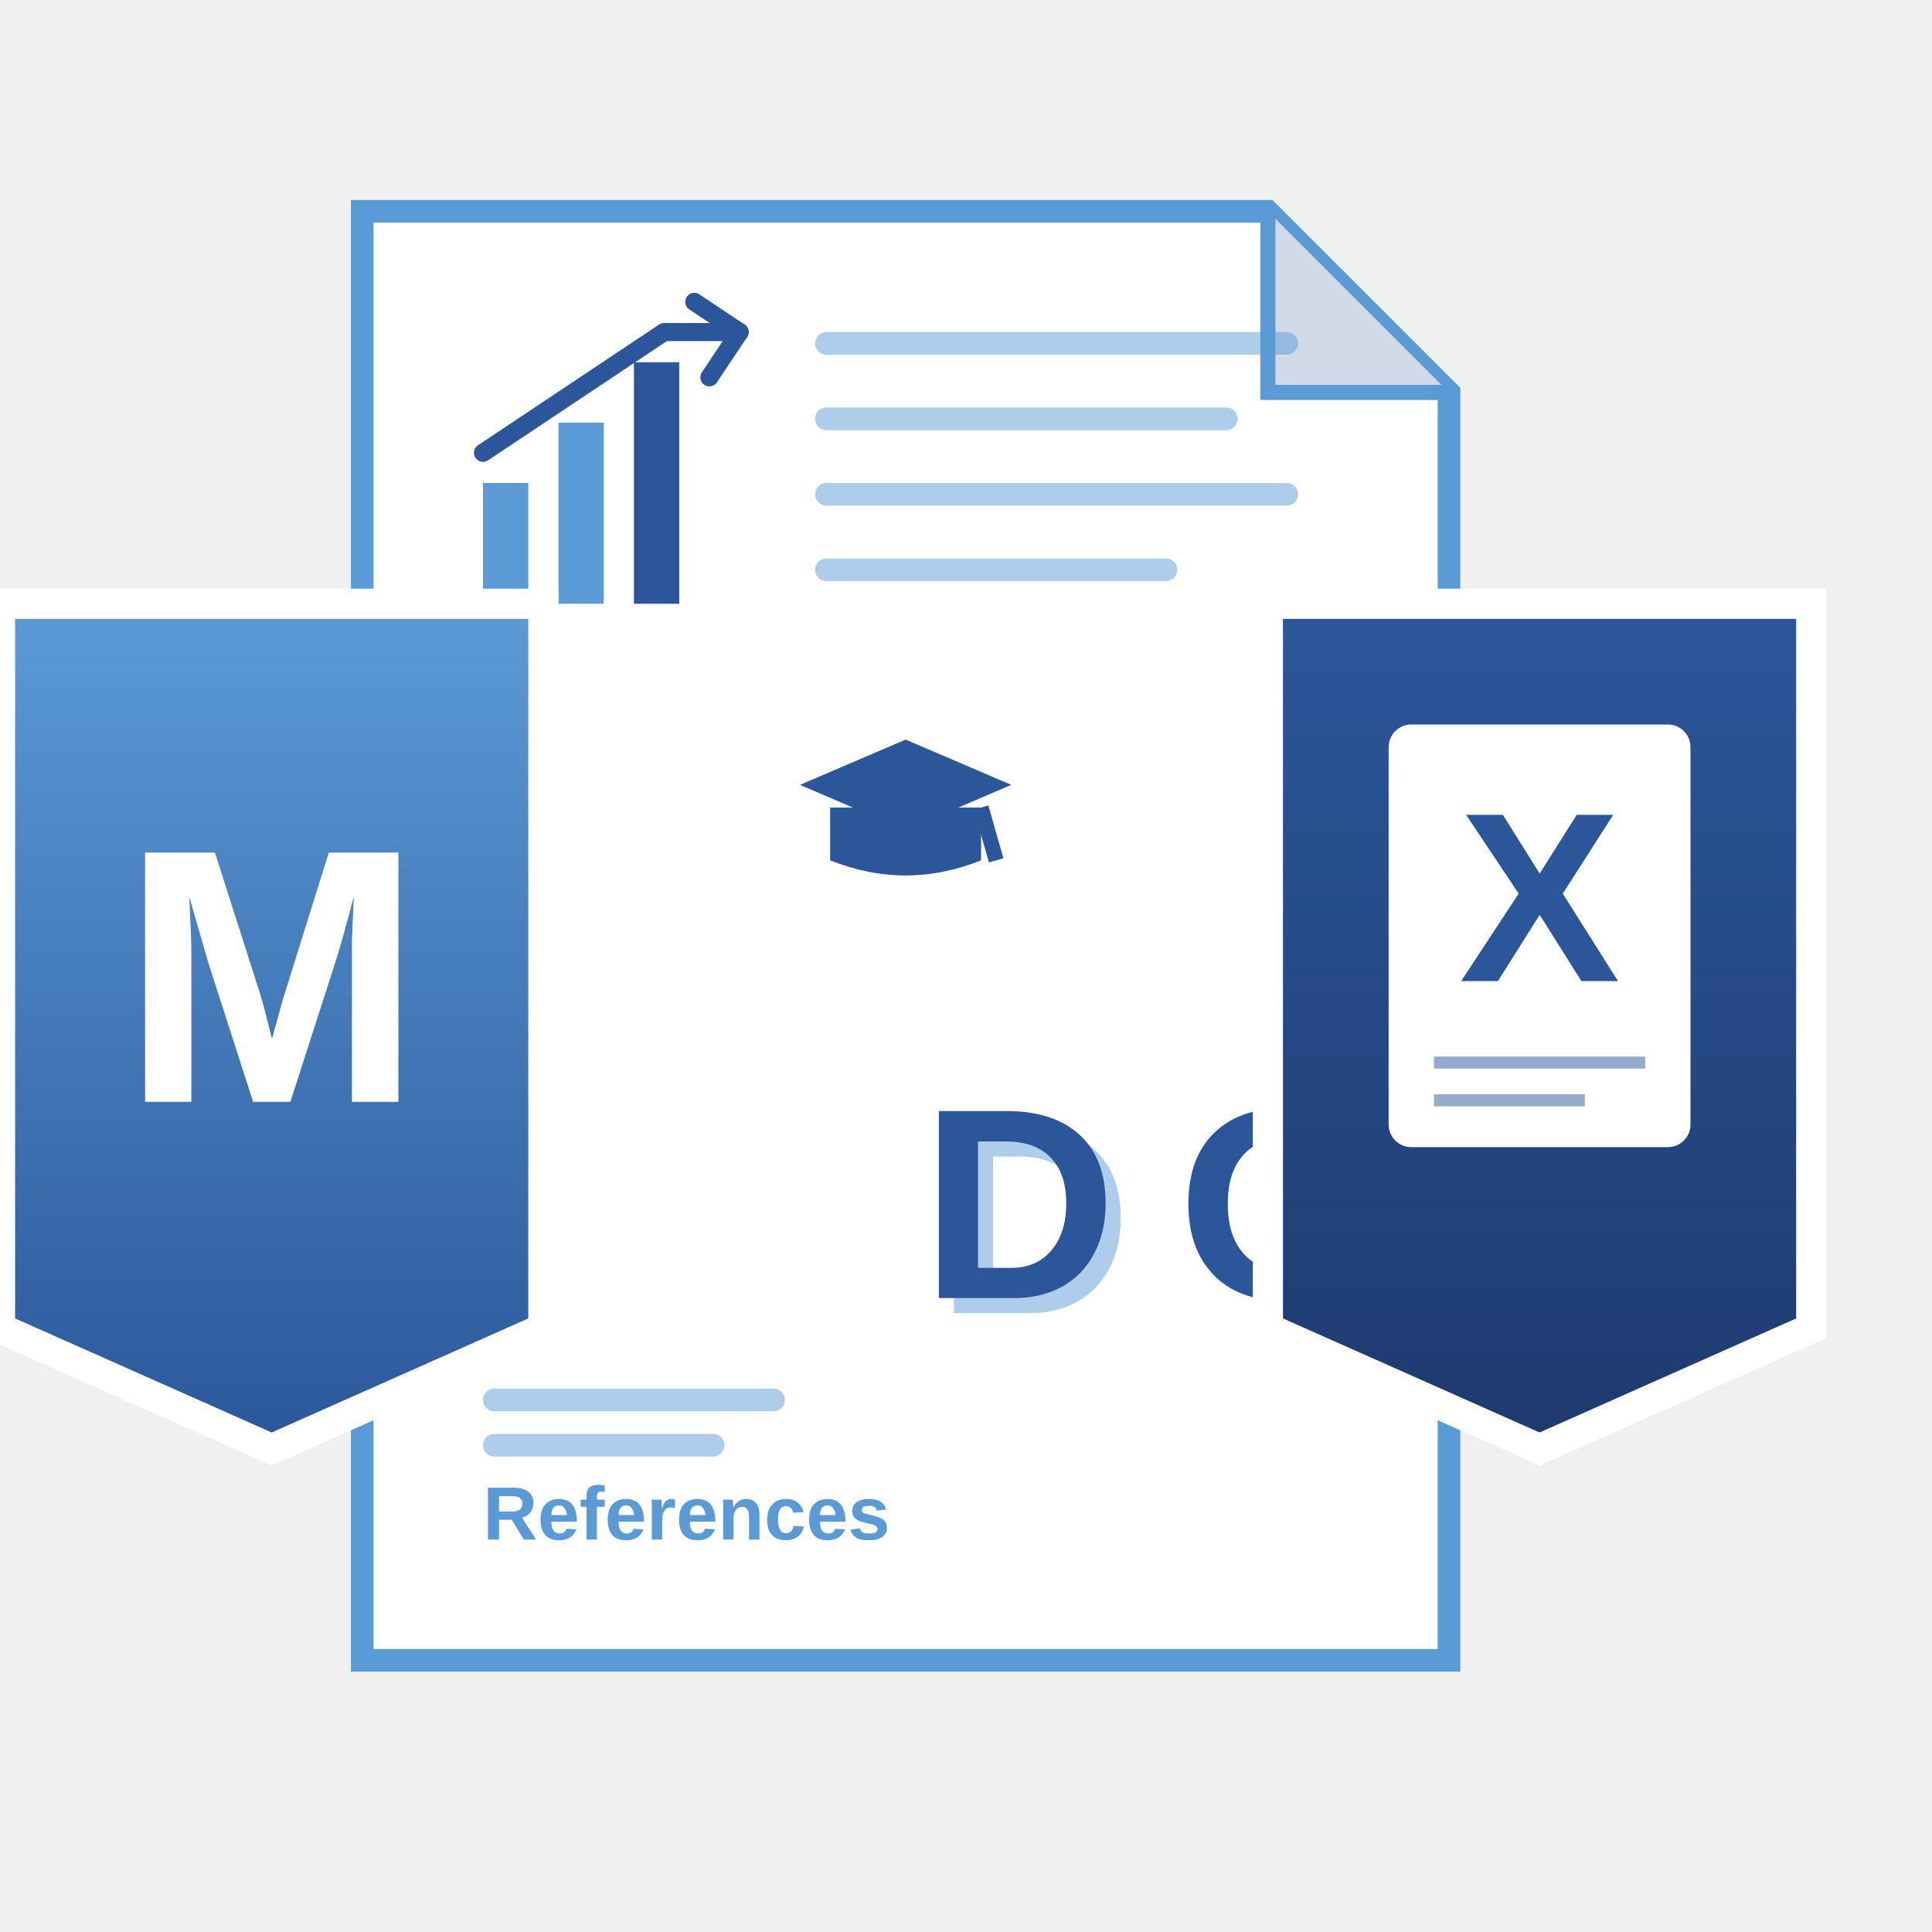
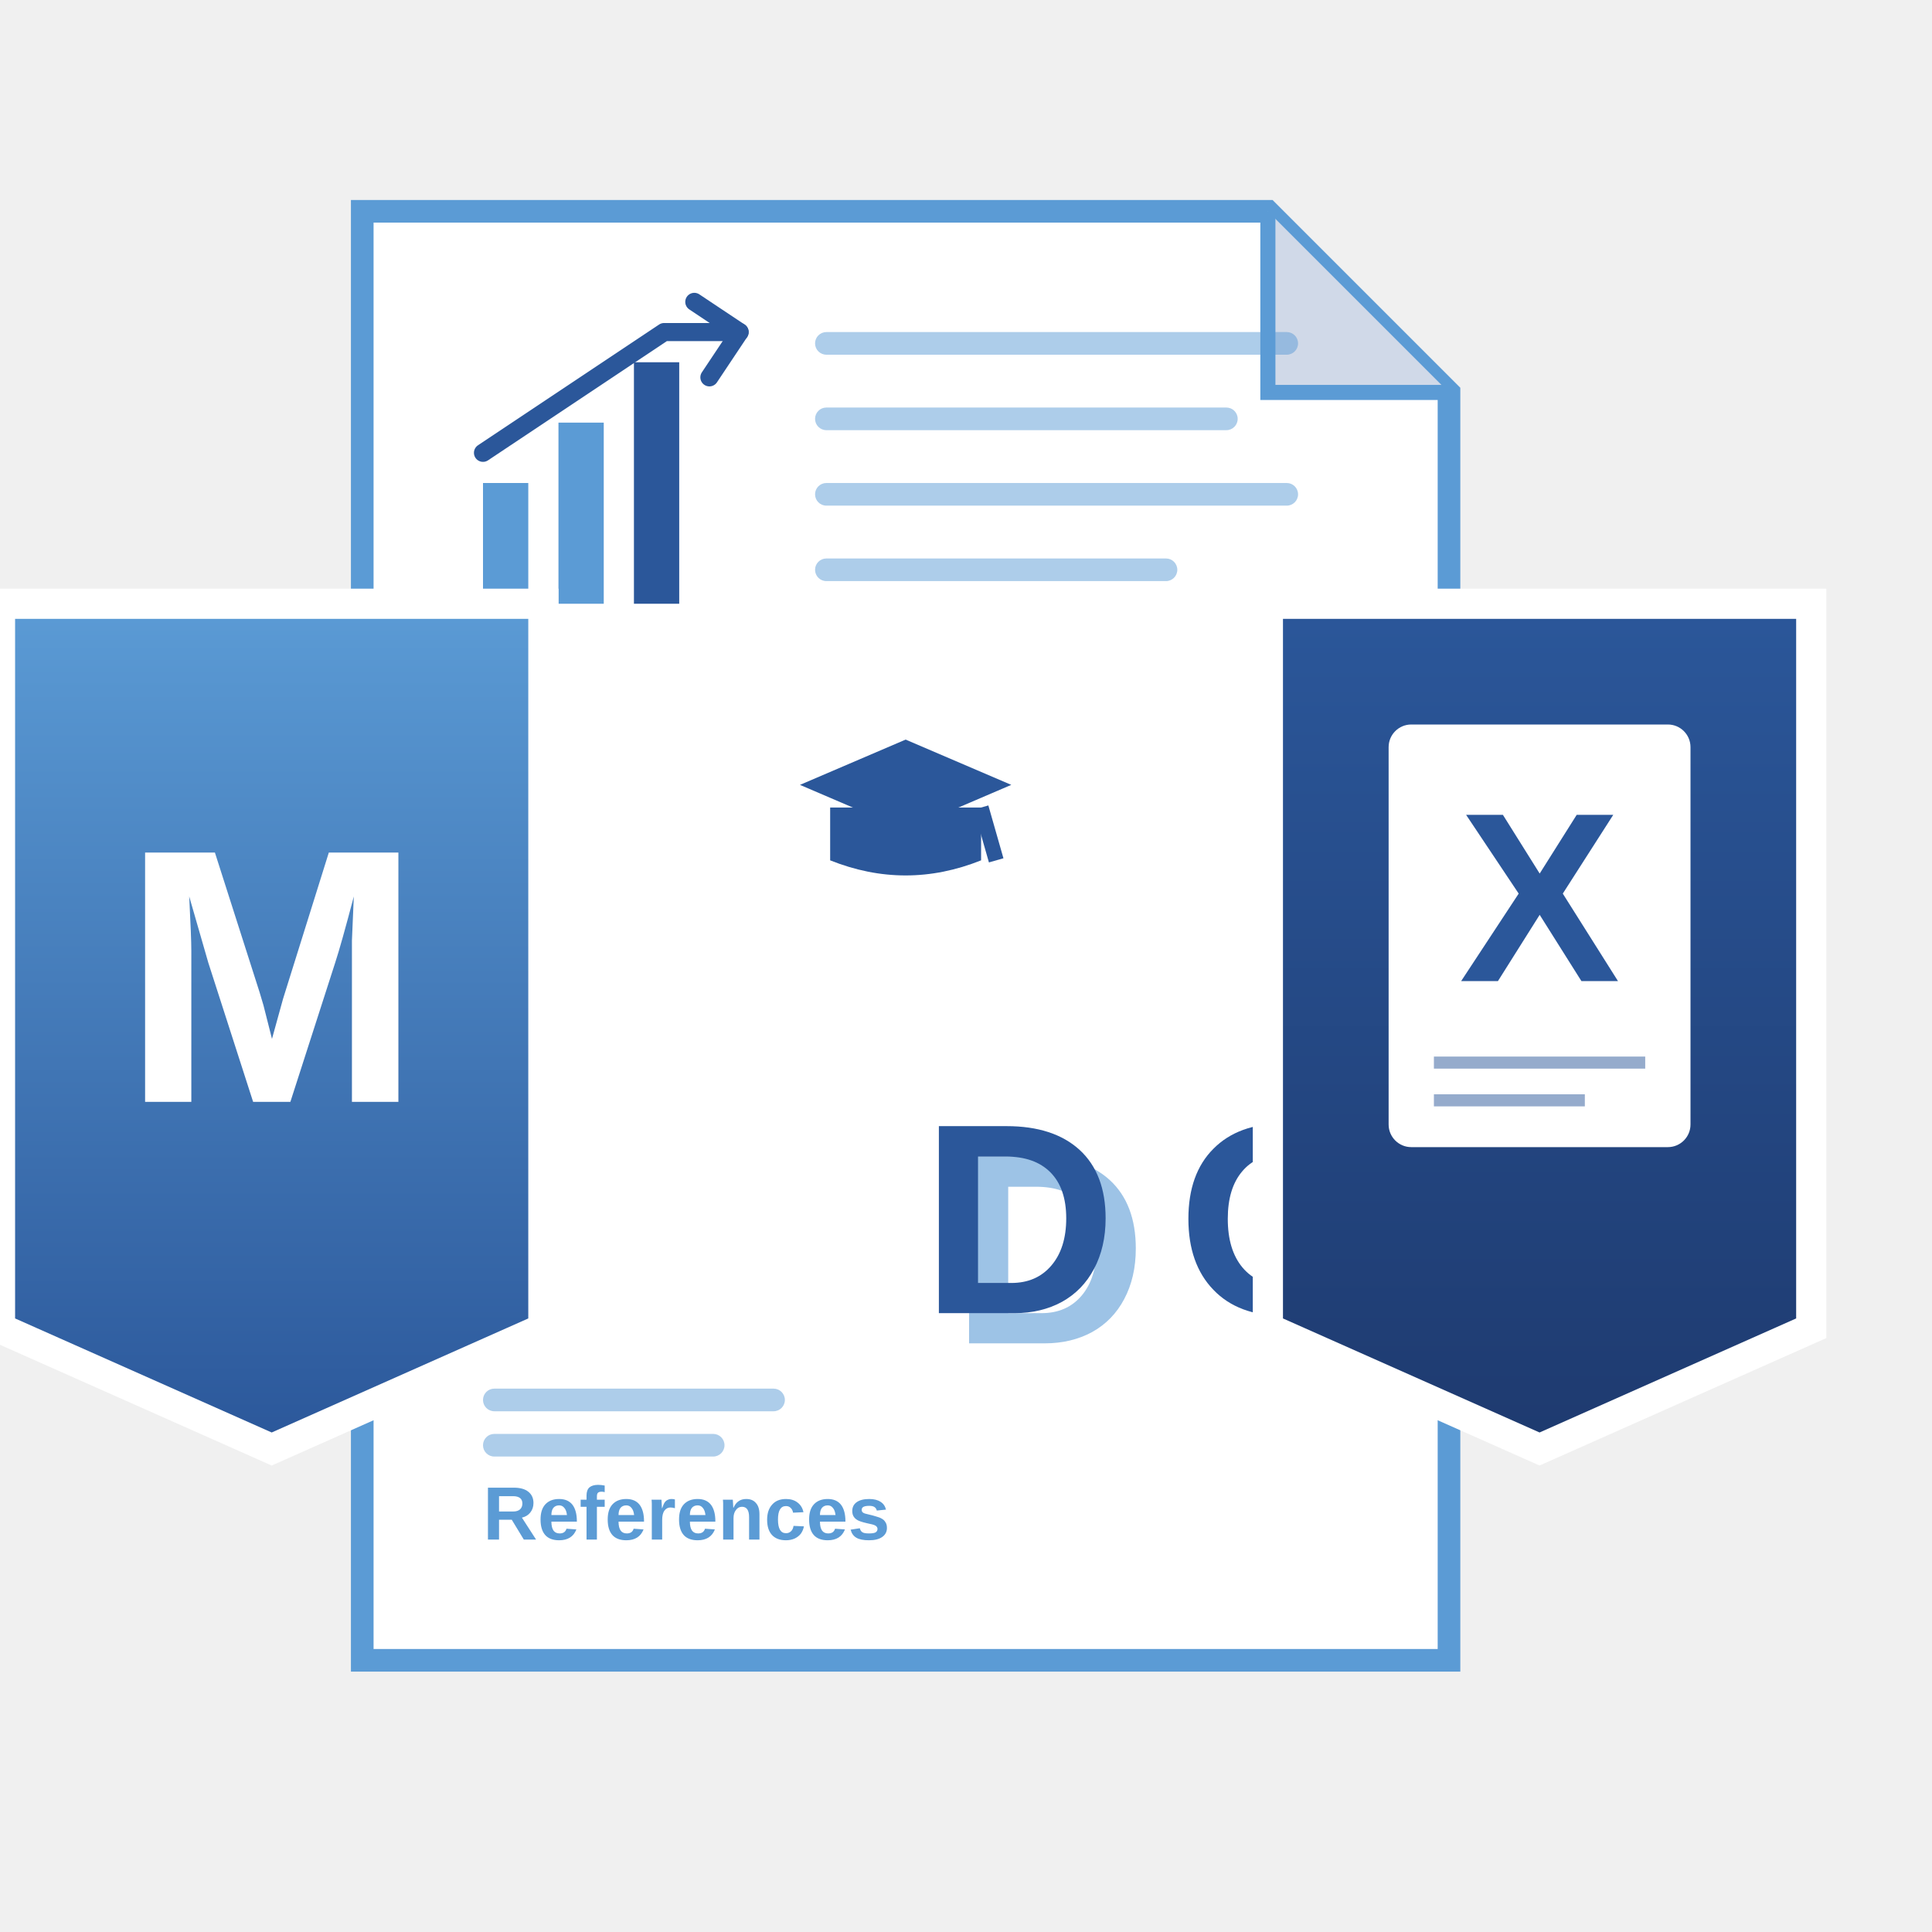
<svg xmlns="http://www.w3.org/2000/svg" viewBox="0 0 128 128" fill="none">
  <defs>
    <linearGradient id="mGrad" x1="0" y1="0" x2="0" y2="1">
      <stop offset="0" stop-color="#5B9BD5" />
      <stop offset="1" stop-color="#2B579A" />
    </linearGradient>
    <linearGradient id="wGrad" x1="0" y1="0" x2="0" y2="1">
      <stop offset="0" stop-color="#2B579A" />
      <stop offset="1" stop-color="#1E3A6F" />
    </linearGradient>
  </defs>
  <g transform="translate(36 26) rotate(-3 28 39)">
    <rect x="0" y="0" width="56" height="78" rx="2" fill="#E8F0FA" stroke="#A0B8D8" stroke-width="1" />
  </g>
  <g transform="translate(30 20)">
    <rect x="0" y="0" width="60" height="84" rx="2" fill="#F5F8FC" stroke="#A0B8D8" stroke-width="1" />
  </g>
  <g transform="translate(24 14)">
    <path d="M0 0 L60 0 L72 12 L72 96 L0 96 Z" fill="white" stroke="#5B9BD5" stroke-width="1.5" />
    <path d="M60 0 L60 12 L72 12" fill="#D0D9E8" stroke="#5B9BD5" stroke-width="1" />
    <g transform="translate(8 8)">
      <rect x="0" y="10" width="3" height="8" fill="#5B9BD5" />
      <rect x="5" y="6" width="3" height="12" fill="#5B9BD5" />
      <rect x="10" y="2" width="3" height="16" fill="#2B579A" />
      <path d="M0 8 L6 4 L12 0 L17 0" stroke="#2B579A" stroke-width="1.2" stroke-linecap="round" stroke-linejoin="round" fill="none" />
      <path d="M14 -2 L17 0 L15 3" stroke="#2B579A" stroke-width="1.2" stroke-linecap="round" stroke-linejoin="round" fill="none" />
    </g>
    <g transform="translate(30 8)">
      <rect x="0" y="0" width="32" height="1.5" rx="0.75" fill="#5B9BD5" opacity="0.5" />
      <rect x="0" y="5" width="28" height="1.5" rx="0.75" fill="#5B9BD5" opacity="0.5" />
      <rect x="0" y="10" width="32" height="1.5" rx="0.75" fill="#5B9BD5" opacity="0.5" />
      <rect x="0" y="15" width="24" height="1.5" rx="0.75" fill="#5B9BD5" opacity="0.5" />
    </g>
    <g transform="translate(36 38)">
      <path d="M-7 0 L0 -3 L7 0 L0 3 Z" fill="#2B579A" />
      <path d="M-5 1.5 L-5 5 Q0 7 5 5 L5 1.5" fill="#2B579A" />
      <line x1="5" y1="1.5" x2="6" y2="5" stroke="#2B579A" stroke-width="1" />
    </g>
-     <g transform="translate(52 67)">
-       <text x="-14" y="6" text-anchor="start" fill="#5B9BD5" opacity="0.5" font-size="18" font-family="Arial, sans-serif" font-weight="900">D</text>
+     <g transform="translate(52 68)">
+       <text x="-13" y="7" text-anchor="start" fill="#5B9BD5" opacity="0.6" font-size="18" font-family="Arial, sans-serif" font-weight="900">D</text>
      <text x="-15" y="5" text-anchor="start" fill="#2B579A" font-size="18" font-family="Arial, sans-serif" font-weight="900">D</text>
      <text x="2" y="5" text-anchor="start" fill="#2B579A" font-size="18" font-family="Arial, sans-serif" font-weight="900">O</text>
      <text x="17" y="5" text-anchor="start" fill="#2B579A" font-size="18" font-family="Arial, sans-serif" font-weight="900">C</text>
    </g>
    <g transform="translate(8 78)">
      <rect x="0" y="0" width="20" height="1.5" rx="0.75" fill="#5B9BD5" opacity="0.5" />
      <rect x="0" y="3" width="16" height="1.5" rx="0.75" fill="#5B9BD5" opacity="0.5" />
      <text x="0" y="10" fill="#5B9BD5" font-size="5" font-family="Arial, sans-serif" font-weight="700">References</text>
    </g>
  </g>
  <g transform="translate(0 40)">
    <path d="M0 0 L36 0 L36 48 L18 56 L0 48 Z" fill="url(#mGrad)" stroke="white" stroke-width="2" />
    <text x="18" y="33" text-anchor="middle" fill="white" font-size="24" font-family="Arial, sans-serif" font-weight="900">M</text>
  </g>
  <g transform="translate(84 40)">
    <path d="M0 0 L36 0 L36 48 L18 56 L0 48 Z" fill="url(#wGrad)" stroke="white" stroke-width="2" />
    <rect x="8" y="8" width="20" height="28" rx="1.5" fill="white" />
    <text x="18" y="25" text-anchor="middle" fill="#2B579A" font-size="16" font-family="Arial, sans-serif" font-weight="900">X</text>
    <rect x="11" y="30" width="14" height="0.8" fill="#2B579A" opacity="0.5" />
    <rect x="11" y="32.5" width="10" height="0.8" fill="#2B579A" opacity="0.5" />
  </g>
</svg>
